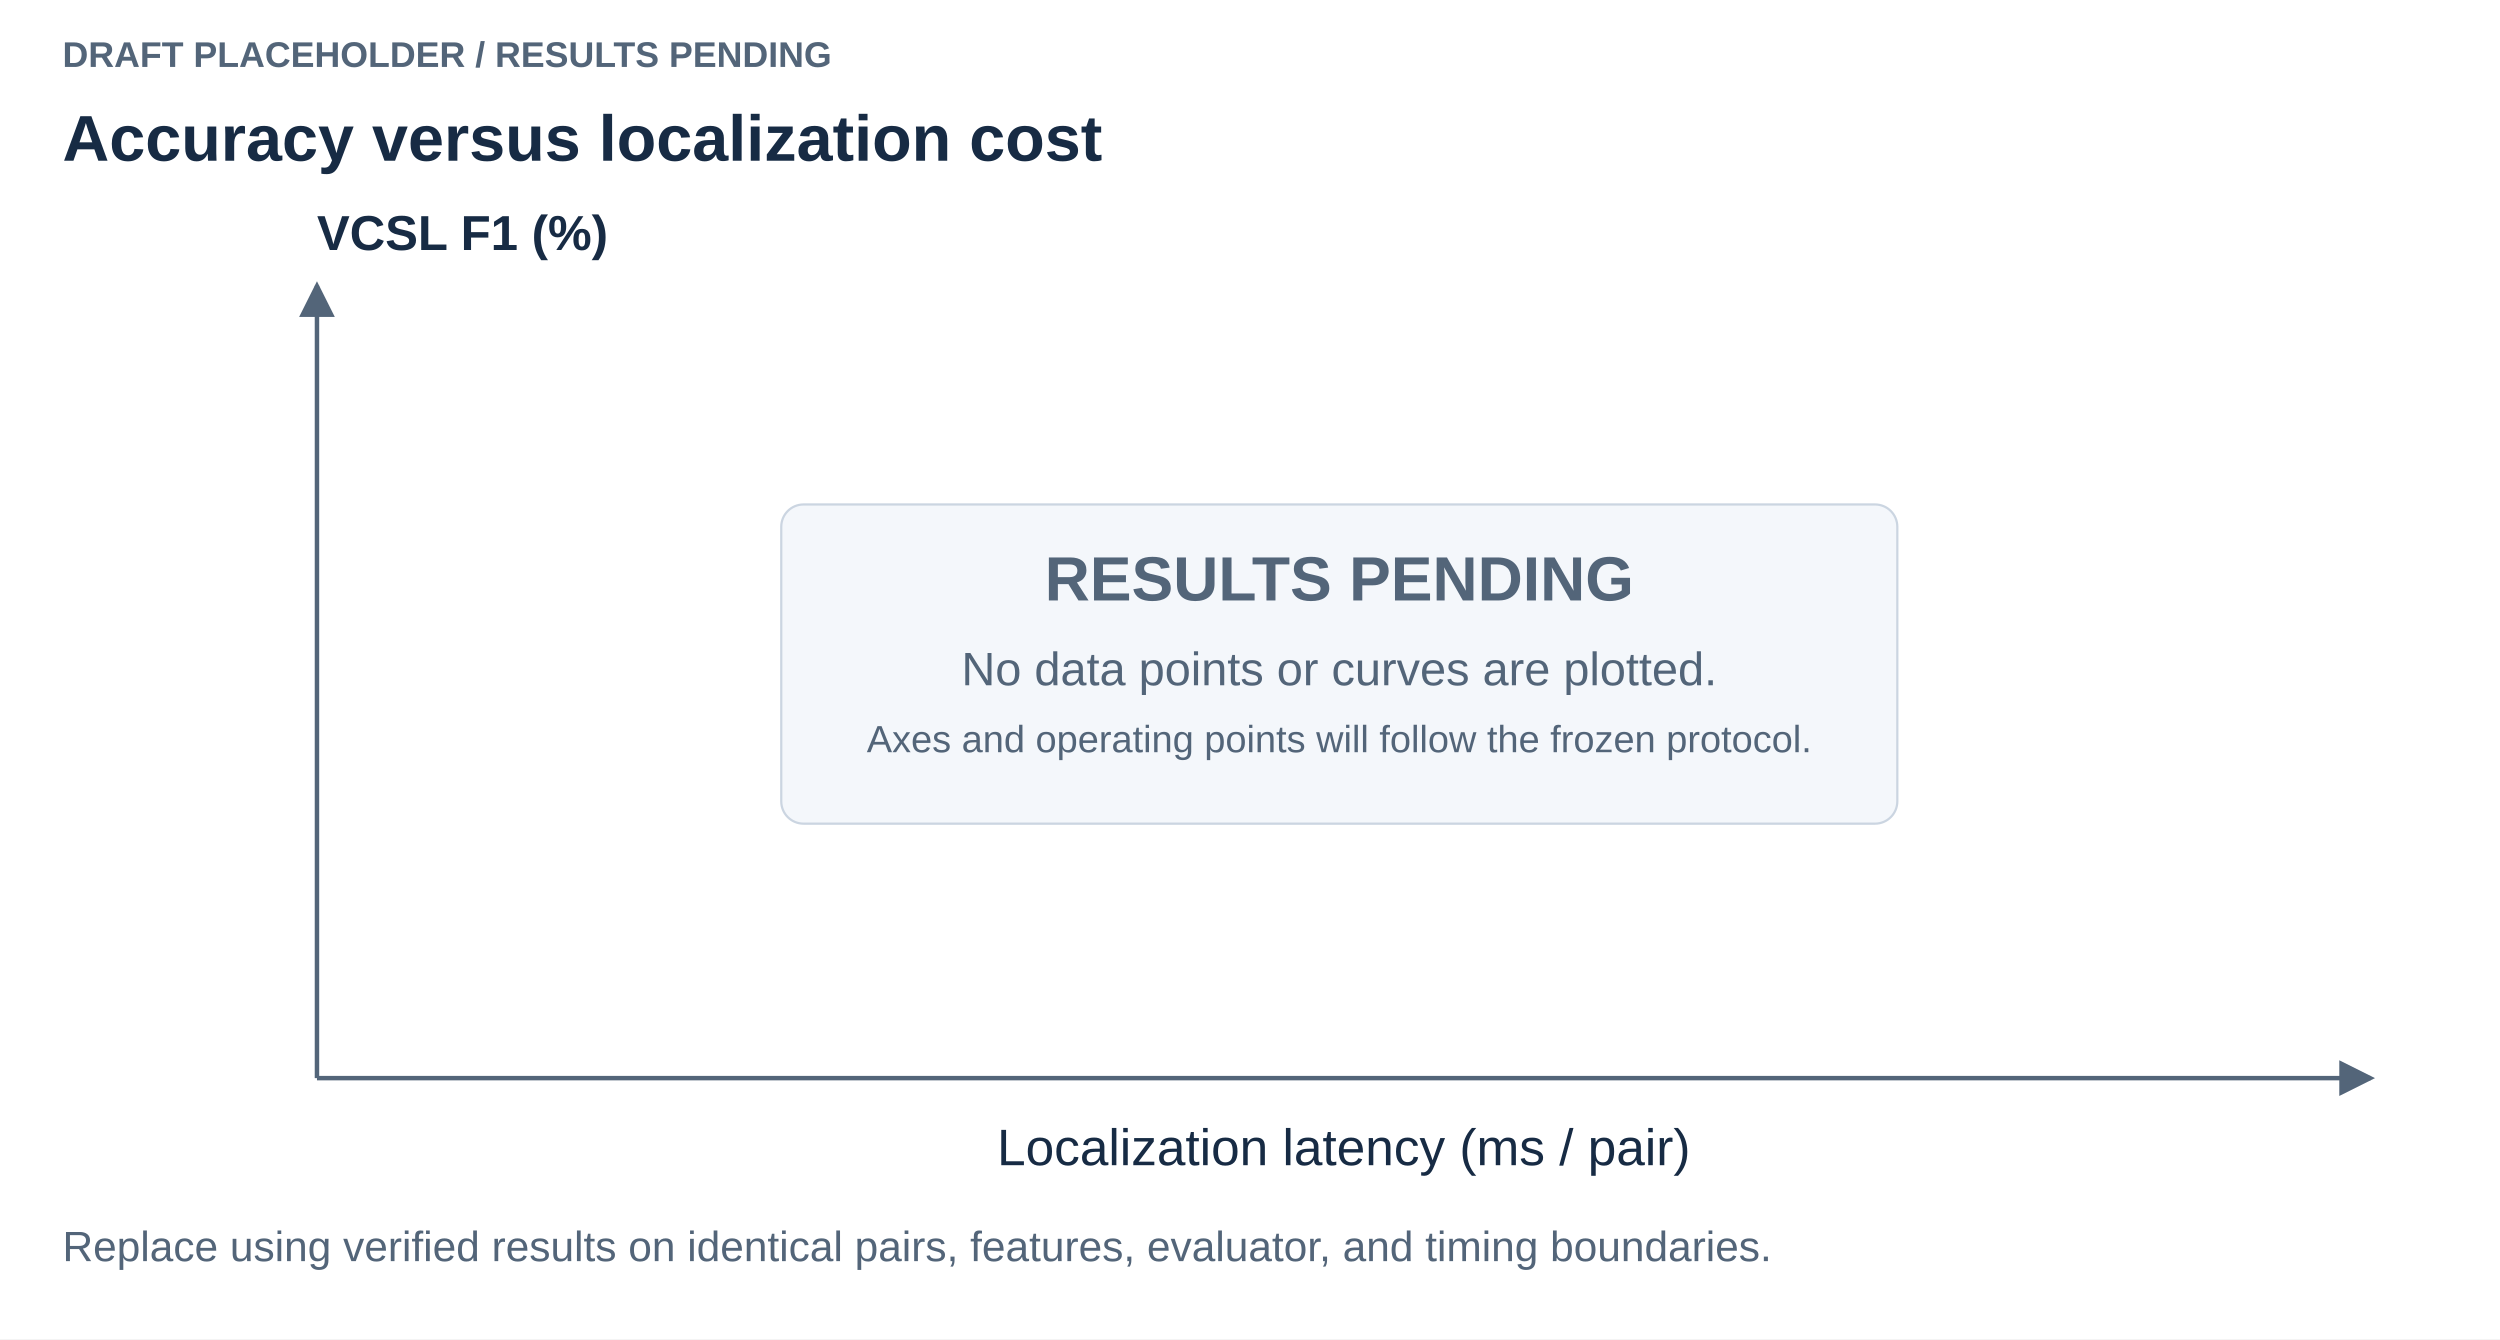
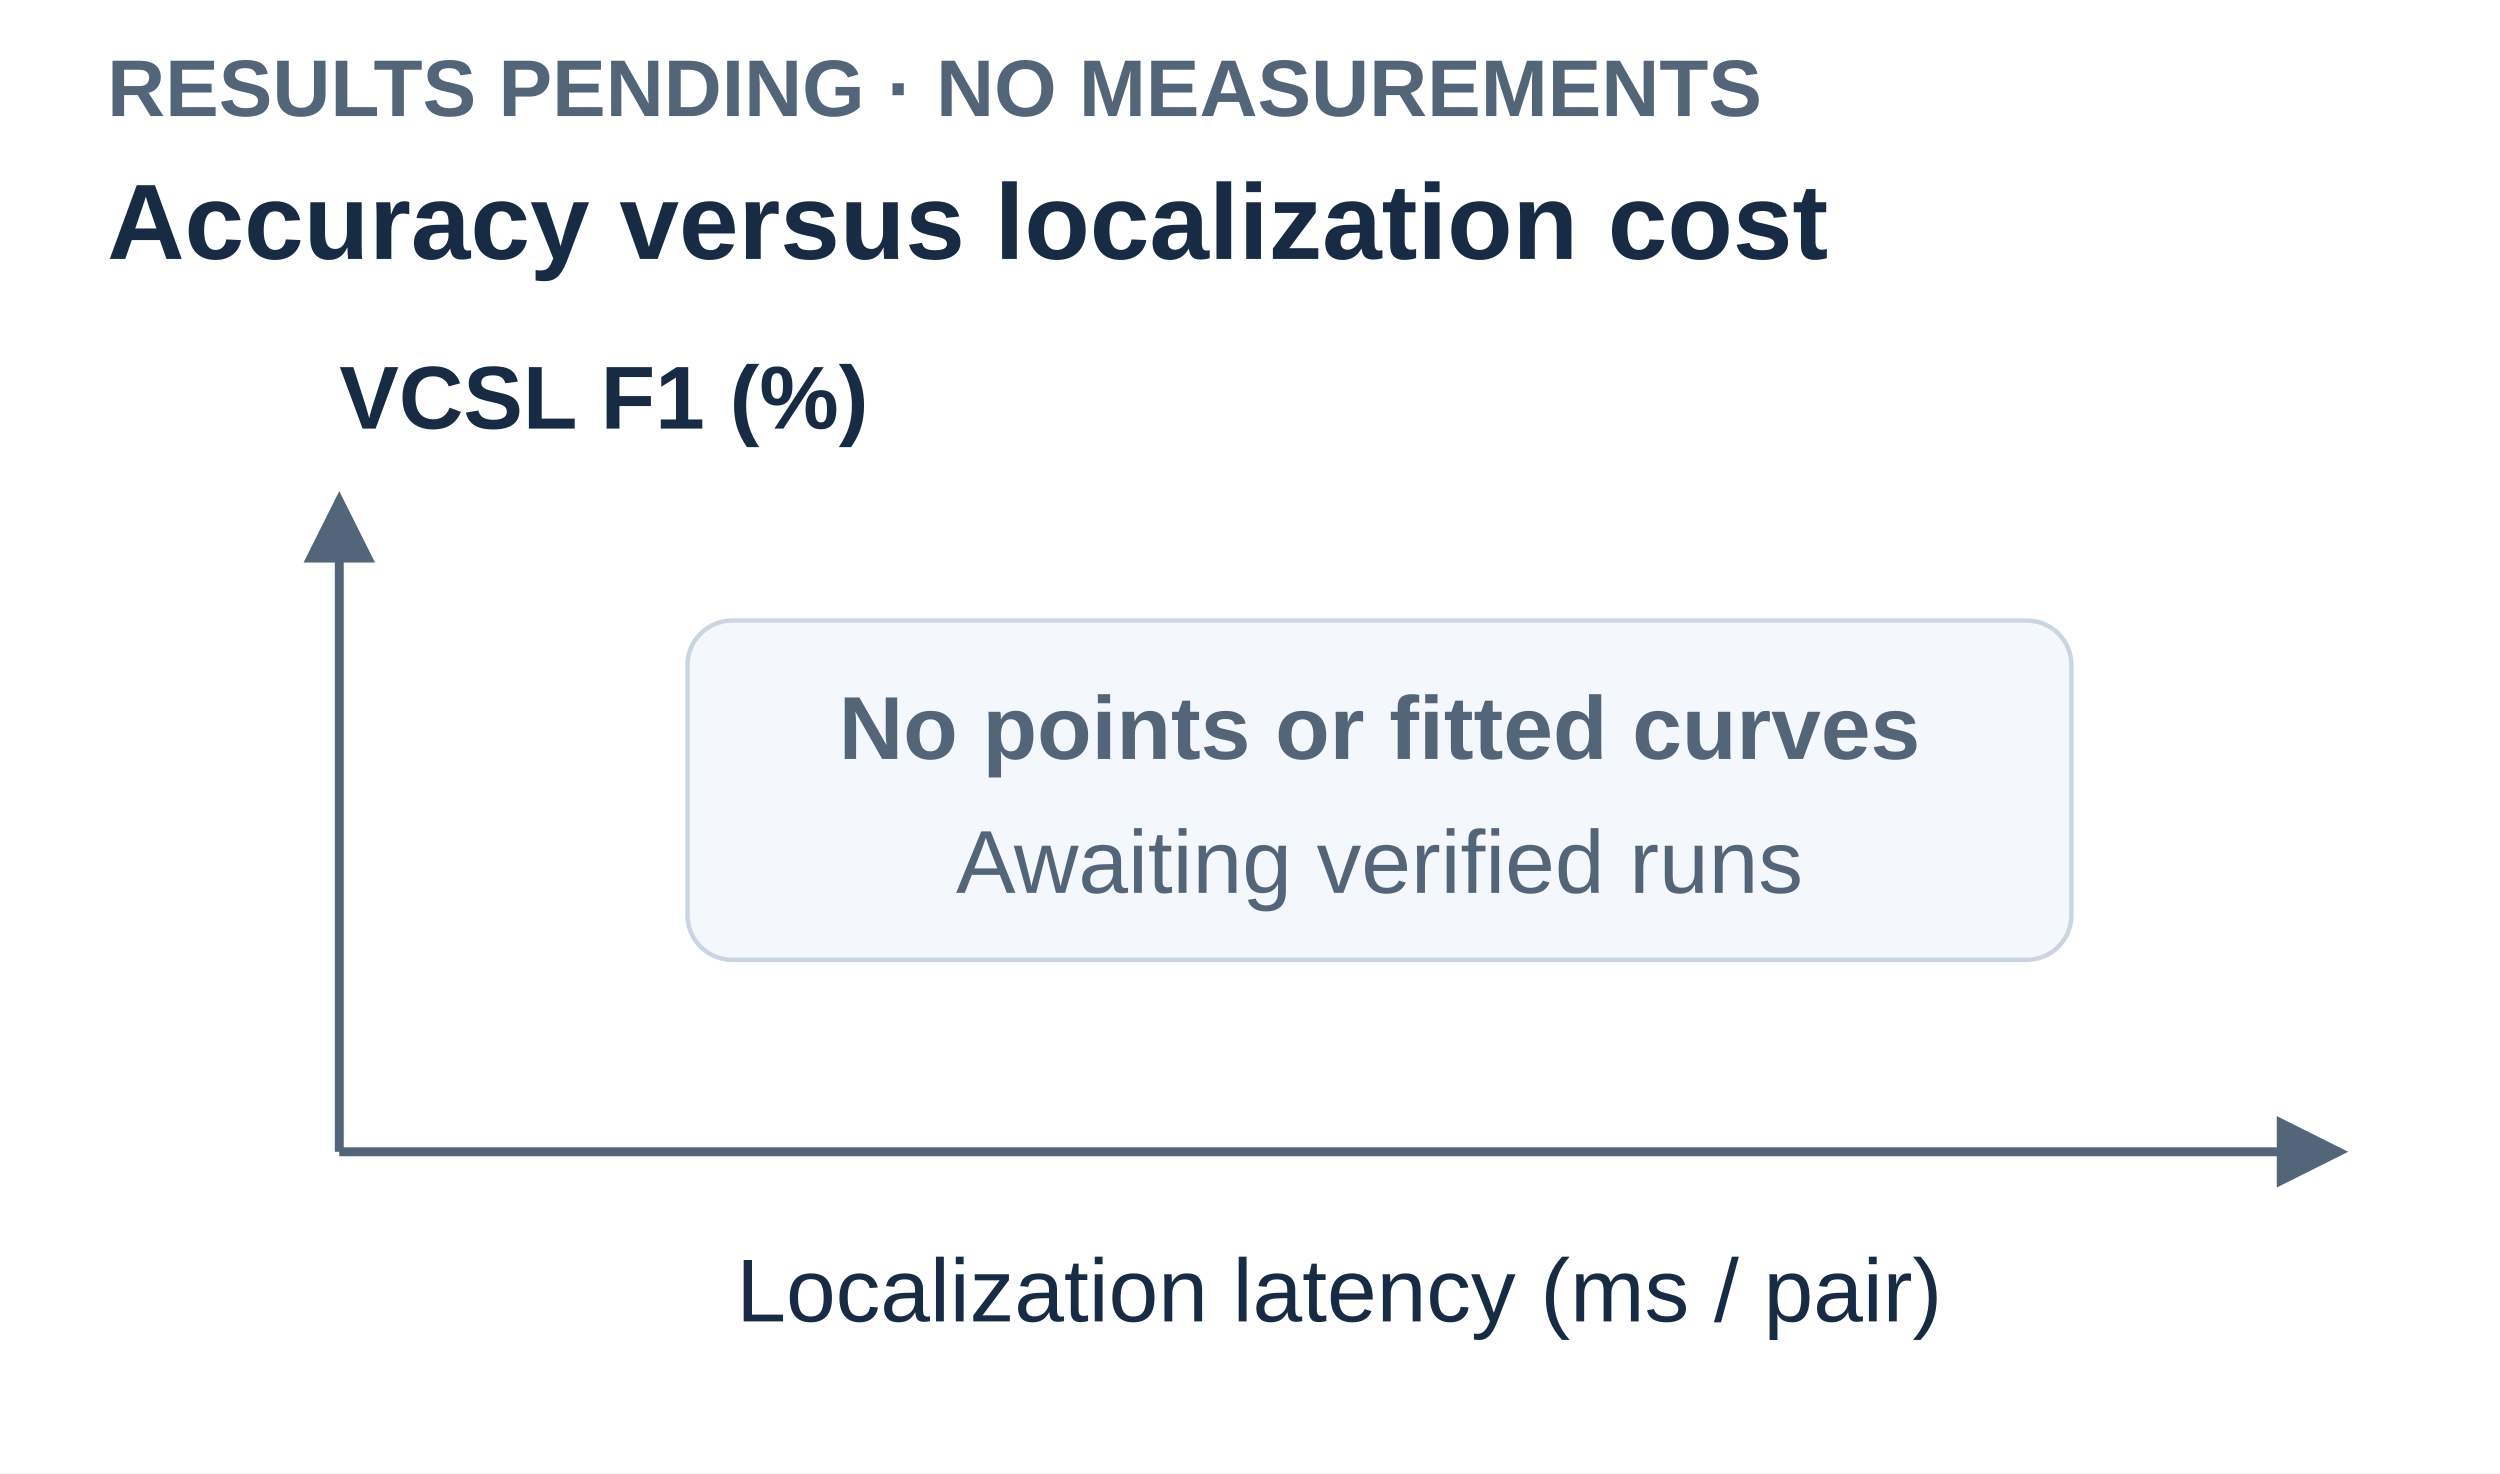
- <svg xmlns="http://www.w3.org/2000/svg" width="1120" height="600" viewBox="0 0 1120 600">
+ <svg xmlns="http://www.w3.org/2000/svg" width="560" height="330" viewBox="0 0 560 330">
  <defs>
    <marker id="arrow" markerWidth="8" markerHeight="8" refX="7" refY="4" orient="auto">
      <path d="M0,0 L8,4 L0,8" fill="#536579" />
    </marker>
  </defs>
-   <rect x="0" y="0" width="1120" height="600" rx="0" fill="#FFFFFF" stroke="none" />
-   <text x="28" y="30" font-family="Arial, Helvetica, sans-serif" font-size="16" font-weight="600" fill="#536579" text-anchor="start">DRAFT PLACEHOLDER  /  RESULTS PENDING</text>
-   <text x="28" y="72" font-family="Arial, Helvetica, sans-serif" font-size="29" font-weight="700" fill="#172B44" text-anchor="start">Accuracy versus localization cost</text>
-   <line x1="142" y1="483" x2="1062" y2="483" stroke="#536579" stroke-width="2" marker-end="url(#arrow)" />
-   <line x1="142" y1="483" x2="142" y2="128" stroke="#536579" stroke-width="2" marker-end="url(#arrow)" />
-   <text x="142" y="112" font-family="Arial, Helvetica, sans-serif" font-size="22" font-weight="600" fill="#172B44" text-anchor="start">VCSL F1 (%)</text>
-   <text x="602.0" y="522" font-family="Arial, Helvetica, sans-serif" font-size="23" font-weight="400" fill="#172B44" text-anchor="middle">Localization latency (ms / pair)</text>
-   <rect x="350" y="226" width="500" height="143" rx="10" fill="#F4F7FB" stroke="#CBD5E1" />
-   <text x="600" y="269" font-family="Arial, Helvetica, sans-serif" font-size="28" font-weight="700" fill="#536579" text-anchor="middle">RESULTS PENDING</text>
-   <text x="600" y="307" font-family="Arial, Helvetica, sans-serif" font-size="21" font-weight="400" fill="#536579" text-anchor="middle">No data points or curves are plotted.</text>
-   <text x="600" y="337" font-family="Arial, Helvetica, sans-serif" font-size="17" font-weight="400" fill="#536579" text-anchor="middle">Axes and operating points will follow the frozen protocol.</text>
-   <text x="28" y="565" font-family="Arial, Helvetica, sans-serif" font-size="19" font-weight="400" fill="#536579" text-anchor="start">Replace using verified results on identical pairs, features, evaluator, and timing boundaries.</text>
+   <rect x="0" y="0" width="560" height="330" rx="0" fill="#FFFFFF" stroke="none" />
+   <text x="24" y="26" font-family="Arial, Helvetica, sans-serif" font-size="18" font-weight="600" fill="#536579" text-anchor="start">RESULTS PENDING · NO MEASUREMENTS</text>
+   <text x="24" y="58" font-family="Arial, Helvetica, sans-serif" font-size="24" font-weight="700" fill="#172B44" text-anchor="start">Accuracy versus localization cost</text>
+   <line x1="76" y1="258" x2="524" y2="258" stroke="#536579" stroke-width="2" marker-end="url(#arrow)" />
+   <line x1="76" y1="258" x2="76" y2="112" stroke="#536579" stroke-width="2" marker-end="url(#arrow)" />
+   <text x="76" y="96" font-family="Arial, Helvetica, sans-serif" font-size="20" font-weight="600" fill="#172B44" text-anchor="start">VCSL F1 (%)</text>
+   <text x="300.0" y="296" font-family="Arial, Helvetica, sans-serif" font-size="20" font-weight="400" fill="#172B44" text-anchor="middle">Localization latency (ms / pair)</text>
+   <rect x="154" y="139" width="310" height="76" rx="10" fill="#F4F7FB" stroke="#CBD5E1" />
+   <text x="309" y="170" font-family="Arial, Helvetica, sans-serif" font-size="20" font-weight="600" fill="#536579" text-anchor="middle">No points or fitted curves</text>
+   <text x="309" y="200" font-family="Arial, Helvetica, sans-serif" font-size="20" font-weight="400" fill="#536579" text-anchor="middle">Awaiting verified runs</text>
</svg>
